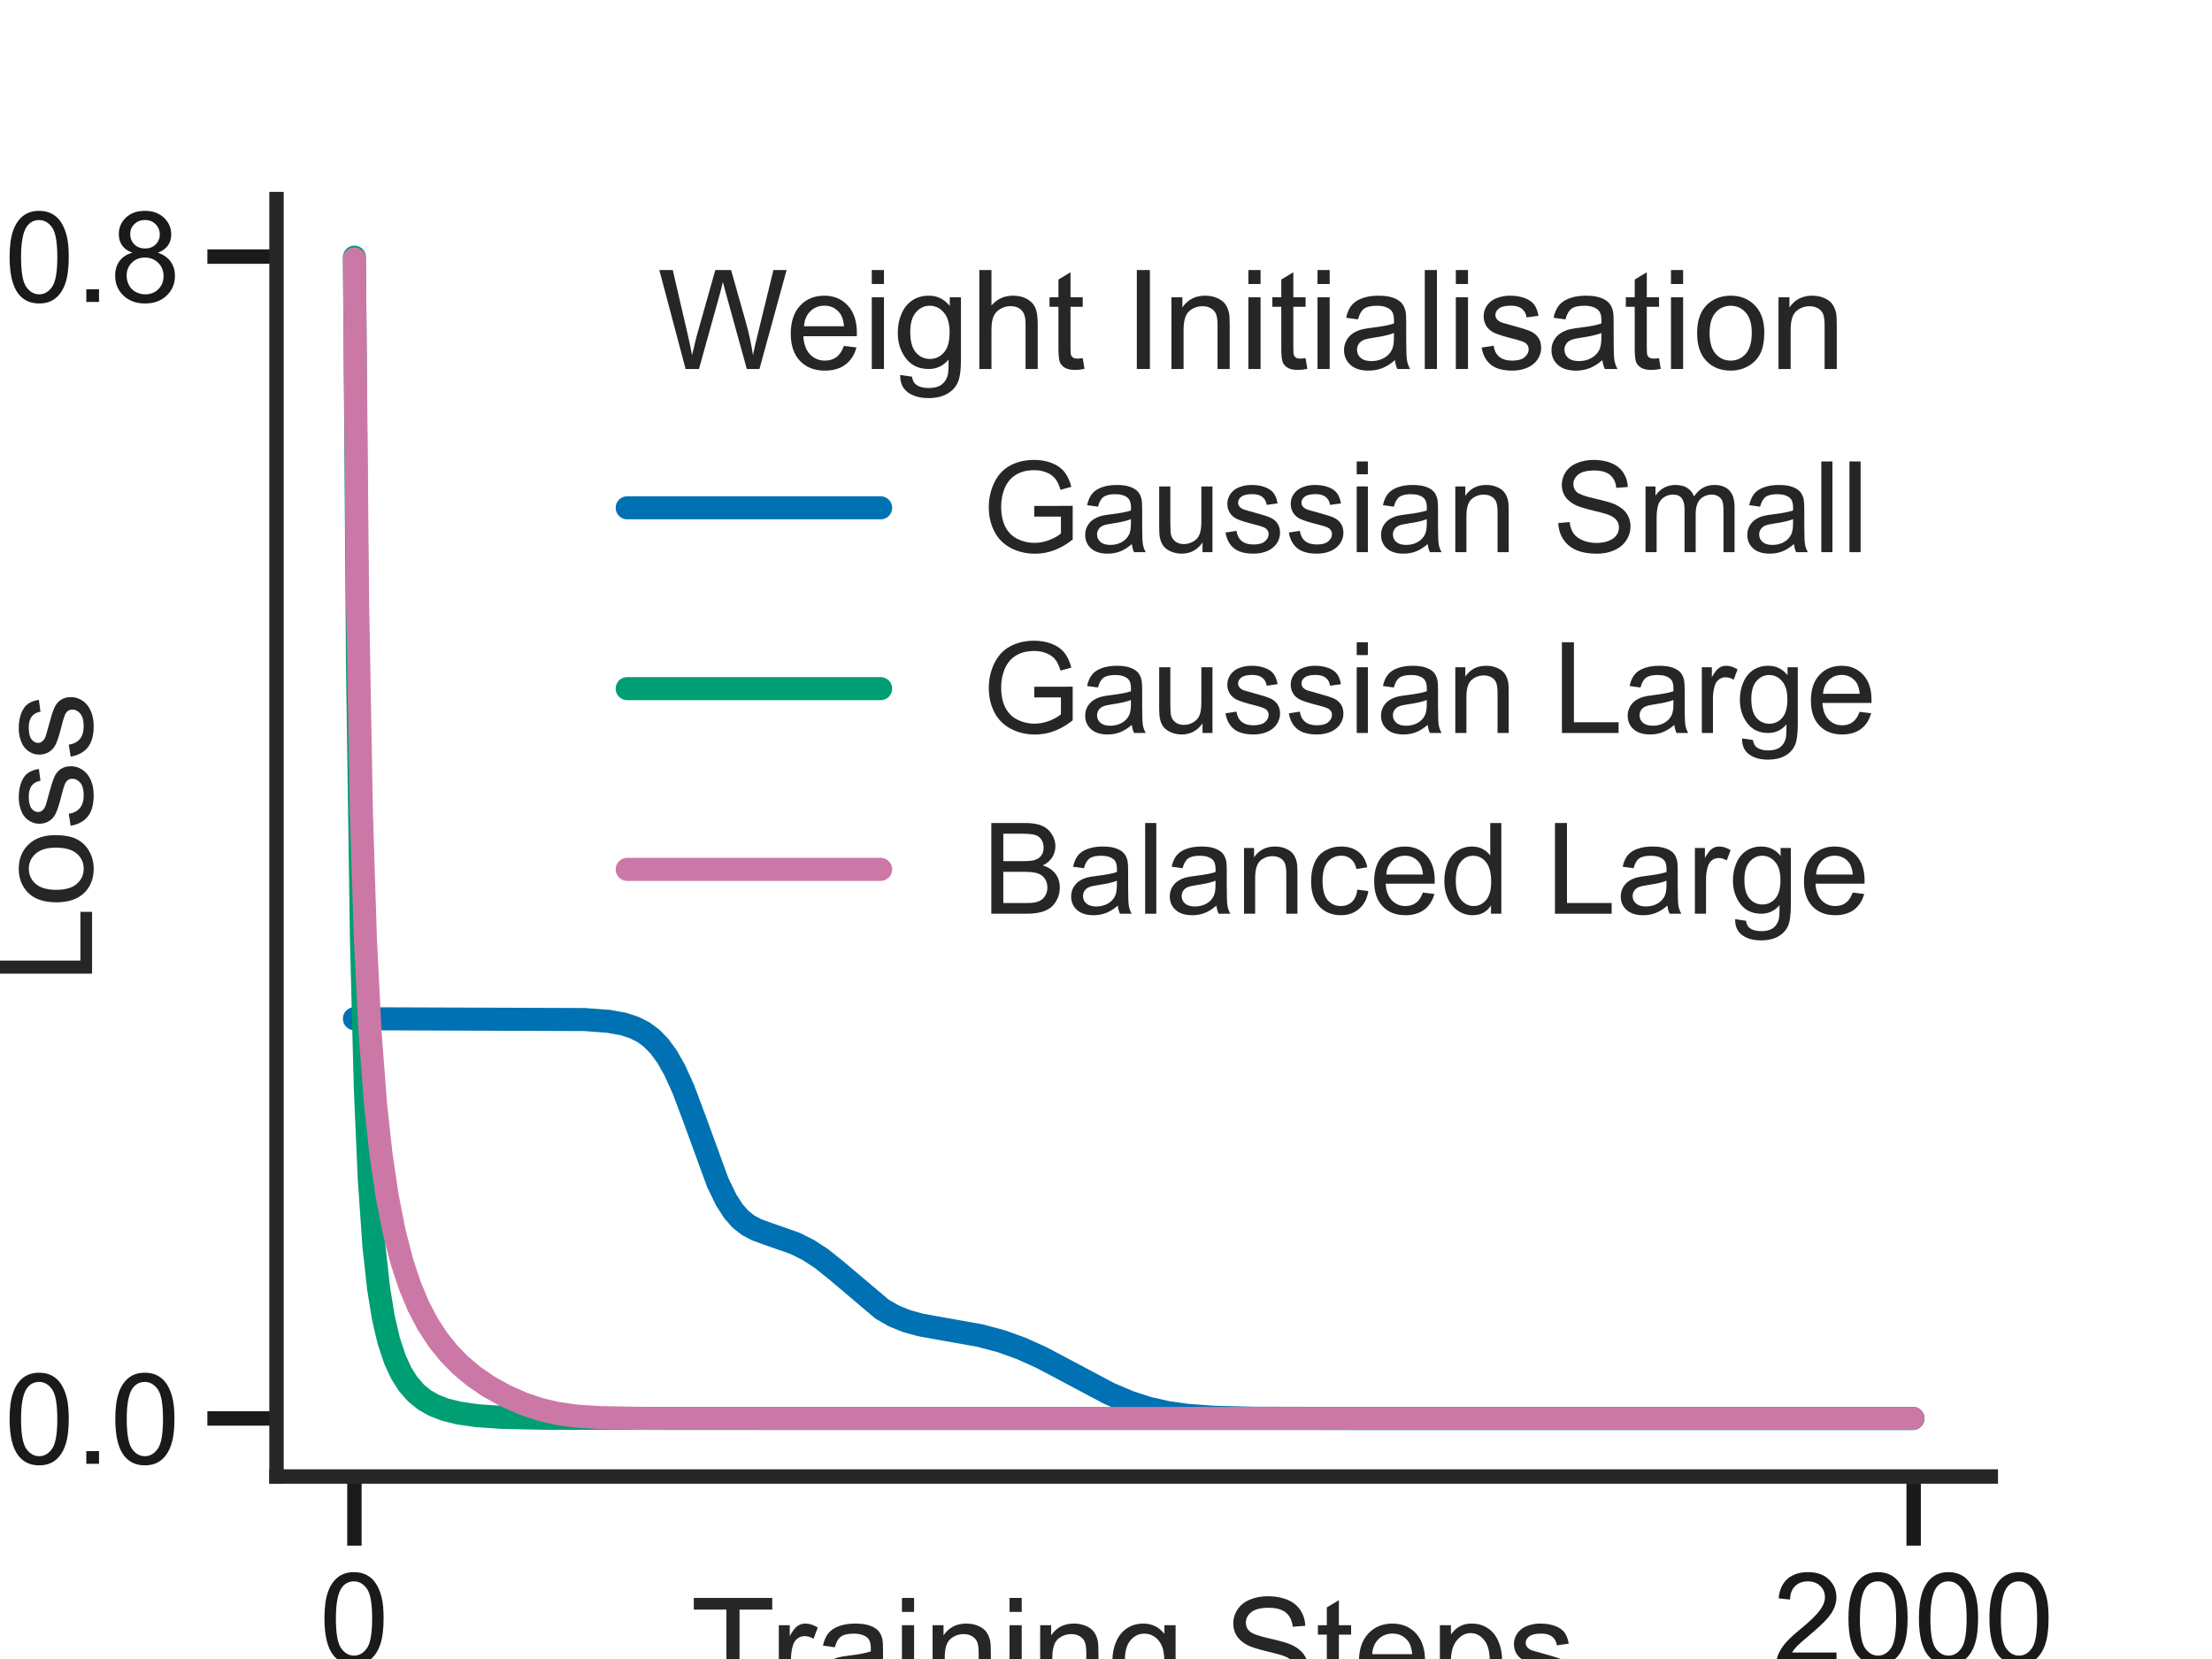
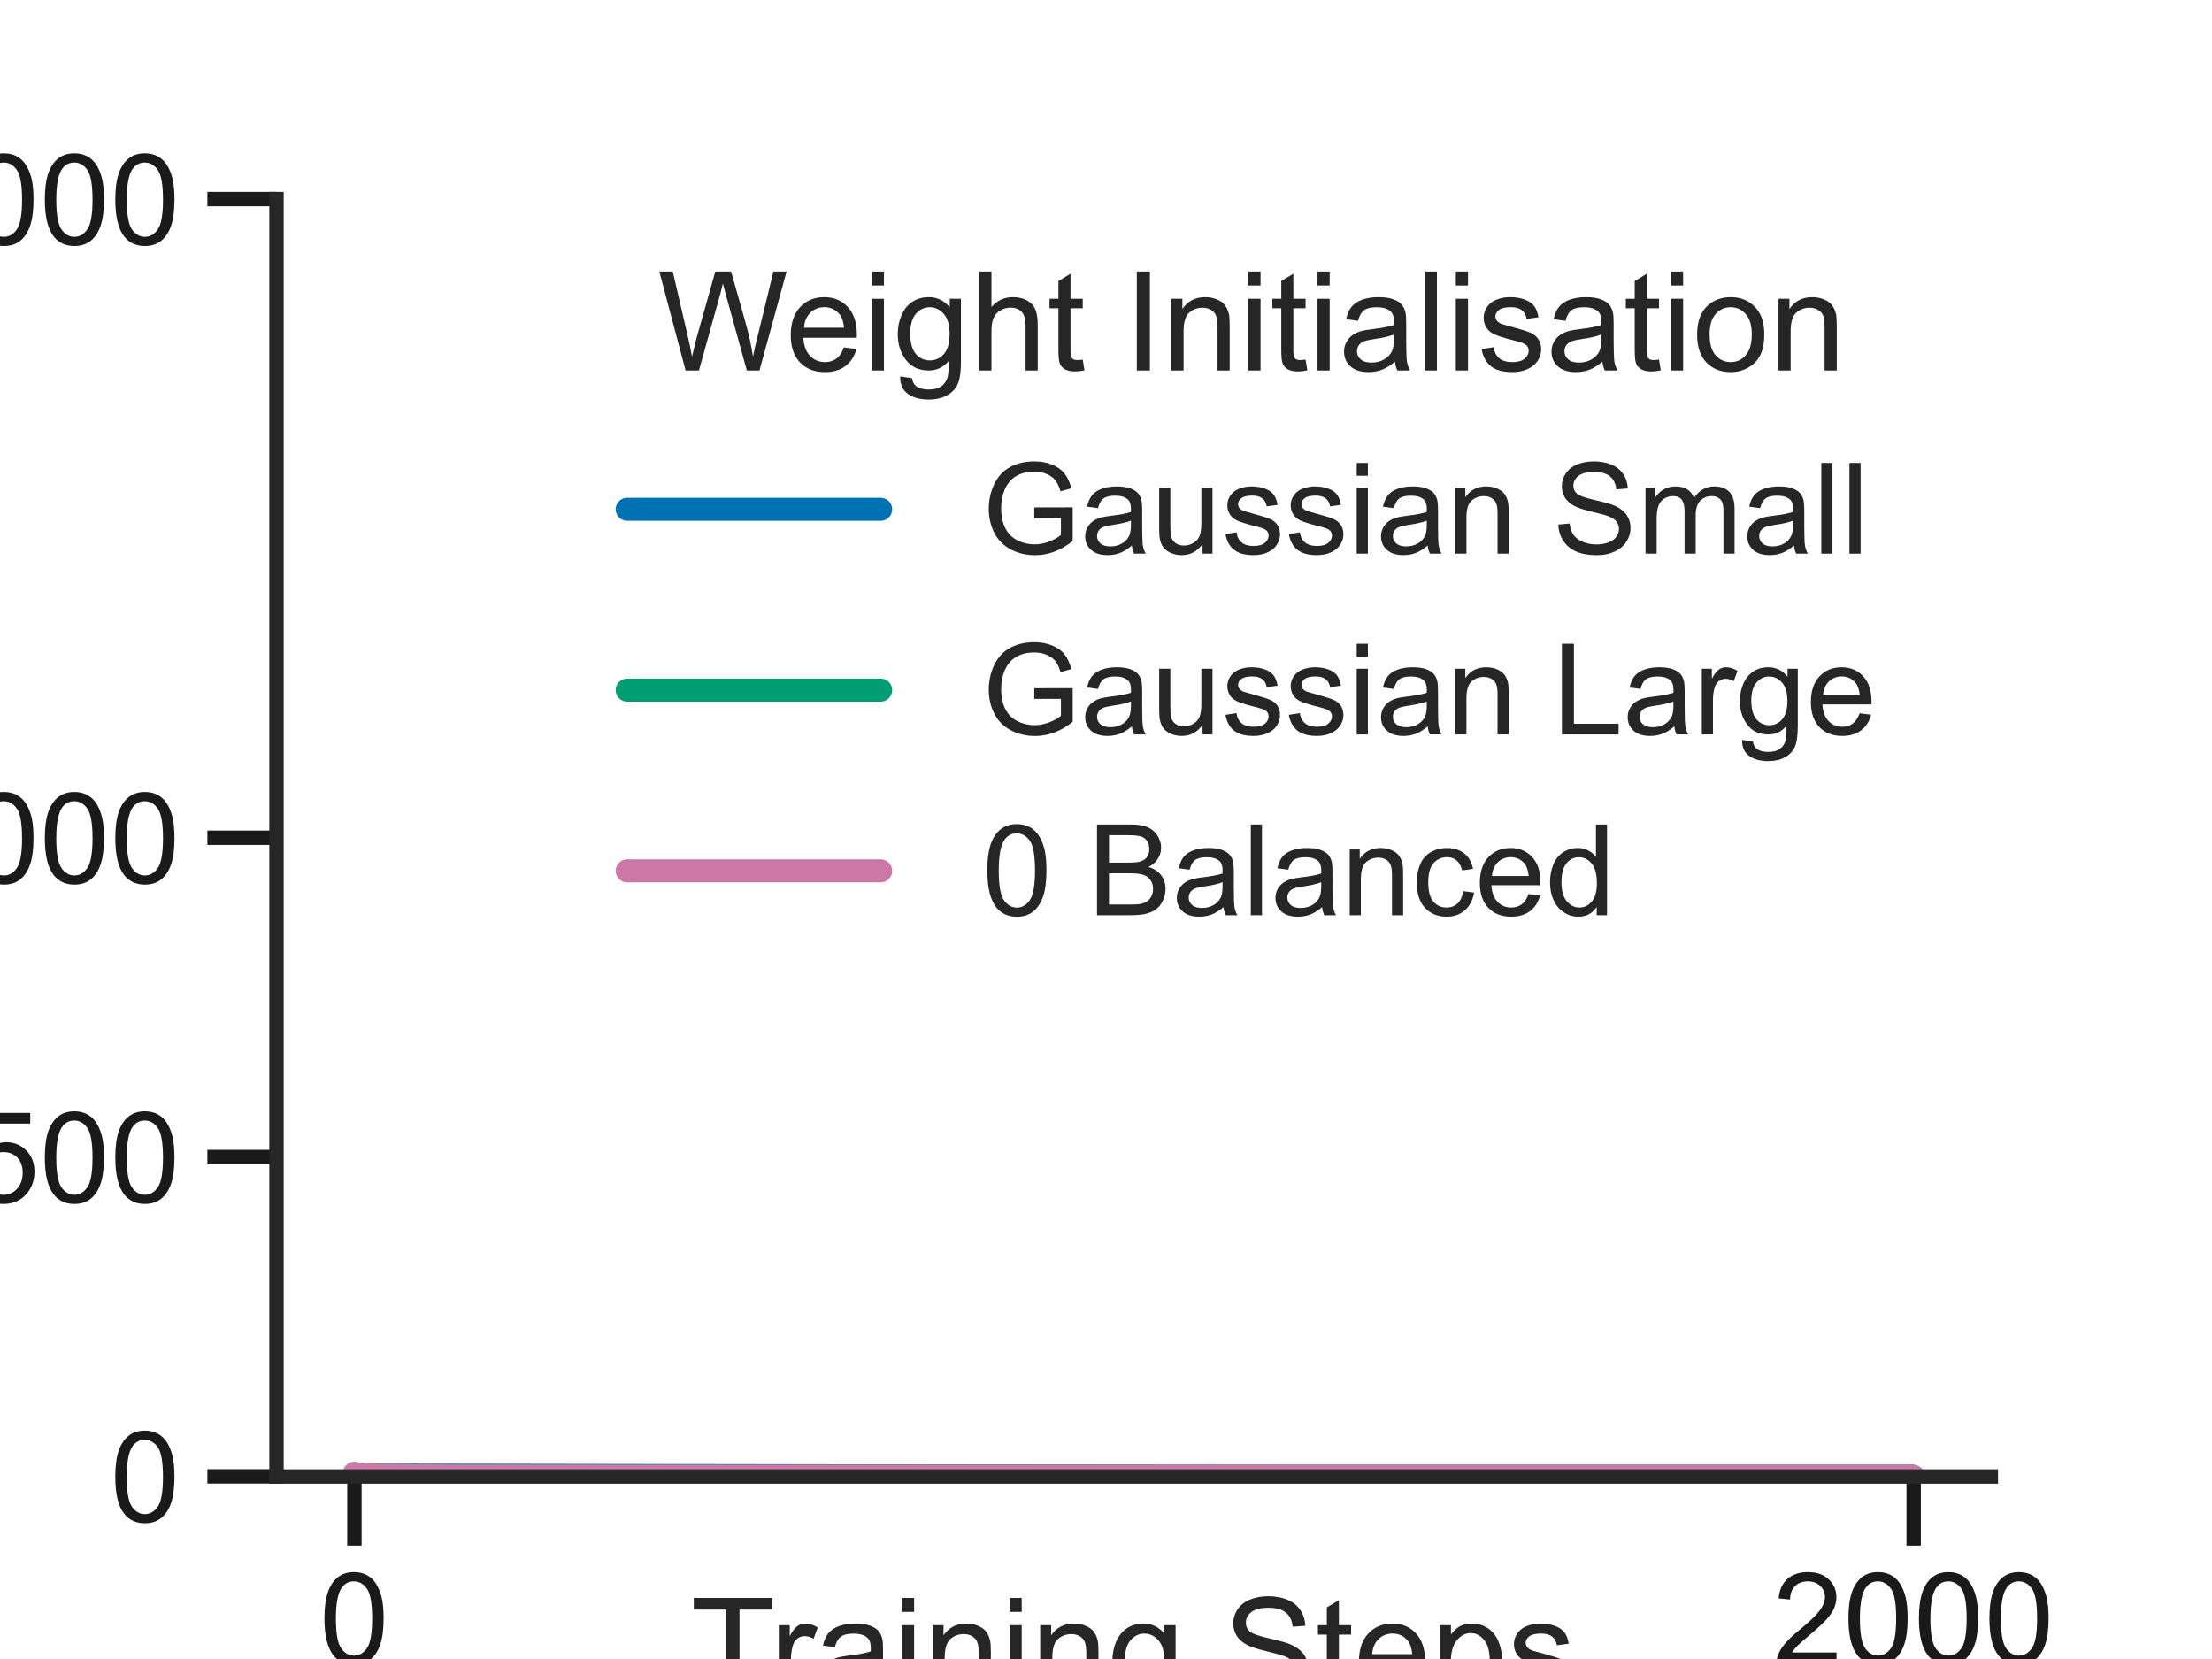
<svg xmlns="http://www.w3.org/2000/svg" xmlns:xlink="http://www.w3.org/1999/xlink" width="288pt" height="216pt" viewBox="0 0 288 216" version="1.1">
  <defs>
    <style type="text/css">*{stroke-linejoin: round; stroke-linecap: butt}</style>
  </defs>
  <g id="figure_1">
    <g id="patch_1">
      <path d="M 0 216  L 288 216  L 288 0  L 0 0  z " style="fill: #ffffff" />
    </g>
    <g id="axes_1">
      <g id="patch_2">
        <path d="M 36 192.24  L 259.2 192.24  L 259.2 25.92  L 36 25.92  z " style="fill: #ffffff" />
      </g>
      <g id="matplotlib.axis_1">
        <g id="xtick_1">
          <g id="line2d_1">
            <defs>
-               <path id="m3c8bcd37f3" d="M 0 0  L 0 9  " style="stroke: #1a1a1a; stroke-width: 1.875" />
-             </defs>
-             <g>
-               <use xlink:href="#m3c8bcd37f3" x="46.145" y="192.24" style="fill: #1a1a1a; stroke: #1a1a1a; stroke-width: 1.875" />
+               <path id="m9a7e2d8a8b" d="M 0 0  L 0 9  " style="stroke: #1a1a1a; stroke-width: 1.875" />
+             </defs>
+             <g>
+               <use xlink:href="#m9a7e2d8a8b" x="46.145" y="192.24" style="fill: #1a1a1a; stroke: #1a1a1a; stroke-width: 1.875" />
            </g>
          </g>
          <g id="text_1">
            <g style="fill: #1a1a1a" transform="translate(41.55768 216.5504) scale(0.165 -0.165)">
              <defs>
                <path id="ArialMT-30" d="M 266 2259  Q 266 3072 433 3567  Q 600 4063 929 4331  Q 1259 4600 1759 4600  Q 2128 4600 2406 4451  Q 2684 4303 2865 4023  Q 3047 3744 3150 3342  Q 3253 2941 3253 2259  Q 3253 1453 3087 958  Q 2922 463 2592 192  Q 2263 -78 1759 -78  Q 1097 -78 719 397  Q 266 969 266 2259  z M 844 2259  Q 844 1131 1108 757  Q 1372 384 1759 384  Q 2147 384 2411 759  Q 2675 1134 2675 2259  Q 2675 3391 2411 3762  Q 2147 4134 1753 4134  Q 1366 4134 1134 3806  Q 844 3388 844 2259  z " transform="scale(0.015625)" />
              </defs>
              <use xlink:href="#ArialMT-30" />
            </g>
          </g>
        </g>
        <g id="xtick_2">
          <g id="line2d_2">
            <g>
-               <use xlink:href="#m3c8bcd37f3" x="249.156" y="192.24" style="fill: #1a1a1a; stroke: #1a1a1a; stroke-width: 1.875" />
+               <use xlink:href="#m9a7e2d8a8b" x="249.156" y="192.24" style="fill: #1a1a1a; stroke: #1a1a1a; stroke-width: 1.875" />
            </g>
          </g>
          <g id="text_2">
            <g style="fill: #1a1a1a" transform="translate(230.805 216.5504) scale(0.165 -0.165)">
              <defs>
                <path id="ArialMT-32" d="M 3222 541  L 3222 0  L 194 0  Q 188 203 259 391  Q 375 700 629 1000  Q 884 1300 1366 1694  Q 2113 2306 2375 2664  Q 2638 3022 2638 3341  Q 2638 3675 2398 3904  Q 2159 4134 1775 4134  Q 1369 4134 1125 3890  Q 881 3647 878 3216  L 300 3275  Q 359 3922 746 4261  Q 1134 4600 1788 4600  Q 2447 4600 2831 4234  Q 3216 3869 3216 3328  Q 3216 3053 3103 2787  Q 2991 2522 2730 2228  Q 2469 1934 1863 1422  Q 1356 997 1212 845  Q 1069 694 975 541  L 3222 541  z " transform="scale(0.015625)" />
              </defs>
              <use xlink:href="#ArialMT-32" />
              <use xlink:href="#ArialMT-30" x="55.615" />
              <use xlink:href="#ArialMT-30" x="111.23" />
              <use xlink:href="#ArialMT-30" x="166.846" />
            </g>
          </g>
        </g>
        <g id="text_3">
          <g style="fill: #262626" transform="translate(89.91141 220.9332) scale(0.18 -0.18)">
            <defs>
              <path id="ArialMT-54" d="M 1659 0  L 1659 4041  L 150 4041  L 150 4581  L 3781 4581  L 3781 4041  L 2266 4041  L 2266 0  L 1659 0  z " transform="scale(0.015625)" />
              <path id="ArialMT-72" d="M 416 0  L 416 3319  L 922 3319  L 922 2816  Q 1116 3169 1280 3281  Q 1444 3394 1641 3394  Q 1925 3394 2219 3213  L 2025 2691  Q 1819 2813 1613 2813  Q 1428 2813 1281 2702  Q 1134 2591 1072 2394  Q 978 2094 978 1738  L 978 0  L 416 0  z " transform="scale(0.015625)" />
              <path id="ArialMT-61" d="M 2588 409  Q 2275 144 1986 34  Q 1697 -75 1366 -75  Q 819 -75 525 192  Q 231 459 231 875  Q 231 1119 342 1320  Q 453 1522 633 1644  Q 813 1766 1038 1828  Q 1203 1872 1538 1913  Q 2219 1994 2541 2106  Q 2544 2222 2544 2253  Q 2544 2597 2384 2738  Q 2169 2928 1744 2928  Q 1347 2928 1158 2789  Q 969 2650 878 2297  L 328 2372  Q 403 2725 575 2942  Q 747 3159 1072 3276  Q 1397 3394 1825 3394  Q 2250 3394 2515 3294  Q 2781 3194 2906 3042  Q 3031 2891 3081 2659  Q 3109 2516 3109 2141  L 3109 1391  Q 3109 606 3145 398  Q 3181 191 3288 0  L 2700 0  Q 2613 175 2588 409  z M 2541 1666  Q 2234 1541 1622 1453  Q 1275 1403 1131 1340  Q 988 1278 909 1158  Q 831 1038 831 891  Q 831 666 1001 516  Q 1172 366 1500 366  Q 1825 366 2078 508  Q 2331 650 2450 897  Q 2541 1088 2541 1459  L 2541 1666  z " transform="scale(0.015625)" />
              <path id="ArialMT-69" d="M 425 3934  L 425 4581  L 988 4581  L 988 3934  L 425 3934  z M 425 0  L 425 3319  L 988 3319  L 988 0  L 425 0  z " transform="scale(0.015625)" />
              <path id="ArialMT-6e" d="M 422 0  L 422 3319  L 928 3319  L 928 2847  Q 1294 3394 1984 3394  Q 2284 3394 2536 3286  Q 2788 3178 2913 3003  Q 3038 2828 3088 2588  Q 3119 2431 3119 2041  L 3119 0  L 2556 0  L 2556 2019  Q 2556 2363 2490 2533  Q 2425 2703 2258 2804  Q 2091 2906 1866 2906  Q 1506 2906 1245 2678  Q 984 2450 984 1813  L 984 0  L 422 0  z " transform="scale(0.015625)" />
              <path id="ArialMT-67" d="M 319 -275  L 866 -356  Q 900 -609 1056 -725  Q 1266 -881 1628 -881  Q 2019 -881 2231 -725  Q 2444 -569 2519 -288  Q 2563 -116 2559 434  Q 2191 0 1641 0  Q 956 0 581 494  Q 206 988 206 1678  Q 206 2153 378 2554  Q 550 2956 876 3175  Q 1203 3394 1644 3394  Q 2231 3394 2613 2919  L 2613 3319  L 3131 3319  L 3131 450  Q 3131 -325 2973 -648  Q 2816 -972 2473 -1159  Q 2131 -1347 1631 -1347  Q 1038 -1347 672 -1080  Q 306 -813 319 -275  z M 784 1719  Q 784 1066 1043 766  Q 1303 466 1694 466  Q 2081 466 2343 764  Q 2606 1063 2606 1700  Q 2606 2309 2336 2618  Q 2066 2928 1684 2928  Q 1309 2928 1046 2623  Q 784 2319 784 1719  z " transform="scale(0.015625)" />
              <path id="ArialMT-20" transform="scale(0.015625)" />
              <path id="ArialMT-53" d="M 288 1472  L 859 1522  Q 900 1178 1048 958  Q 1197 738 1509 602  Q 1822 466 2213 466  Q 2559 466 2825 569  Q 3091 672 3220 851  Q 3350 1031 3350 1244  Q 3350 1459 3225 1620  Q 3100 1781 2813 1891  Q 2628 1963 1997 2114  Q 1366 2266 1113 2400  Q 784 2572 623 2826  Q 463 3081 463 3397  Q 463 3744 659 4045  Q 856 4347 1234 4503  Q 1613 4659 2075 4659  Q 2584 4659 2973 4495  Q 3363 4331 3572 4012  Q 3781 3694 3797 3291  L 3216 3247  Q 3169 3681 2898 3903  Q 2628 4125 2100 4125  Q 1550 4125 1298 3923  Q 1047 3722 1047 3438  Q 1047 3191 1225 3031  Q 1400 2872 2139 2705  Q 2878 2538 3153 2413  Q 3553 2228 3743 1945  Q 3934 1663 3934 1294  Q 3934 928 3725 604  Q 3516 281 3123 101  Q 2731 -78 2241 -78  Q 1619 -78 1198 103  Q 778 284 539 648  Q 300 1013 288 1472  z " transform="scale(0.015625)" />
              <path id="ArialMT-74" d="M 1650 503  L 1731 6  Q 1494 -44 1306 -44  Q 1000 -44 831 53  Q 663 150 594 308  Q 525 466 525 972  L 525 2881  L 113 2881  L 113 3319  L 525 3319  L 525 4141  L 1084 4478  L 1084 3319  L 1650 3319  L 1650 2881  L 1084 2881  L 1084 941  Q 1084 700 1114 631  Q 1144 563 1211 522  Q 1278 481 1403 481  Q 1497 481 1650 503  z " transform="scale(0.015625)" />
              <path id="ArialMT-65" d="M 2694 1069  L 3275 997  Q 3138 488 2766 206  Q 2394 -75 1816 -75  Q 1088 -75 661 373  Q 234 822 234 1631  Q 234 2469 665 2931  Q 1097 3394 1784 3394  Q 2450 3394 2872 2941  Q 3294 2488 3294 1666  Q 3294 1616 3291 1516  L 816 1516  Q 847 969 1125 678  Q 1403 388 1819 388  Q 2128 388 2347 550  Q 2566 713 2694 1069  z M 847 1978  L 2700 1978  Q 2663 2397 2488 2606  Q 2219 2931 1791 2931  Q 1403 2931 1139 2672  Q 875 2413 847 1978  z " transform="scale(0.015625)" />
              <path id="ArialMT-70" d="M 422 -1272  L 422 3319  L 934 3319  L 934 2888  Q 1116 3141 1344 3267  Q 1572 3394 1897 3394  Q 2322 3394 2647 3175  Q 2972 2956 3137 2557  Q 3303 2159 3303 1684  Q 3303 1175 3120 767  Q 2938 359 2589 142  Q 2241 -75 1856 -75  Q 1575 -75 1351 44  Q 1128 163 984 344  L 984 -1272  L 422 -1272  z M 931 1641  Q 931 1000 1190 694  Q 1450 388 1819 388  Q 2194 388 2461 705  Q 2728 1022 2728 1688  Q 2728 2322 2467 2637  Q 2206 2953 1844 2953  Q 1484 2953 1207 2617  Q 931 2281 931 1641  z " transform="scale(0.015625)" />
              <path id="ArialMT-73" d="M 197 991  L 753 1078  Q 800 744 1014 566  Q 1228 388 1613 388  Q 2000 388 2187 545  Q 2375 703 2375 916  Q 2375 1106 2209 1216  Q 2094 1291 1634 1406  Q 1016 1563 777 1677  Q 538 1791 414 1992  Q 291 2194 291 2438  Q 291 2659 392 2848  Q 494 3038 669 3163  Q 800 3259 1026 3326  Q 1253 3394 1513 3394  Q 1903 3394 2198 3281  Q 2494 3169 2634 2976  Q 2775 2784 2828 2463  L 2278 2388  Q 2241 2644 2061 2787  Q 1881 2931 1553 2931  Q 1166 2931 1000 2803  Q 834 2675 834 2503  Q 834 2394 903 2306  Q 972 2216 1119 2156  Q 1203 2125 1616 2013  Q 2213 1853 2448 1751  Q 2684 1650 2818 1456  Q 2953 1263 2953 975  Q 2953 694 2789 445  Q 2625 197 2315 61  Q 2006 -75 1616 -75  Q 969 -75 630 194  Q 291 463 197 991  z " transform="scale(0.015625)" />
            </defs>
            <use xlink:href="#ArialMT-54" />
            <use xlink:href="#ArialMT-72" x="57.334" />
            <use xlink:href="#ArialMT-61" x="90.635" />
            <use xlink:href="#ArialMT-69" x="146.25" />
            <use xlink:href="#ArialMT-6e" x="168.467" />
            <use xlink:href="#ArialMT-69" x="224.082" />
            <use xlink:href="#ArialMT-6e" x="246.299" />
            <use xlink:href="#ArialMT-67" x="301.914" />
            <use xlink:href="#ArialMT-20" x="357.529" />
            <use xlink:href="#ArialMT-53" x="385.312" />
            <use xlink:href="#ArialMT-74" x="452.012" />
            <use xlink:href="#ArialMT-65" x="479.795" />
            <use xlink:href="#ArialMT-70" x="535.41" />
            <use xlink:href="#ArialMT-73" x="591.025" />
          </g>
        </g>
      </g>
      <g id="matplotlib.axis_2">
        <g id="ytick_1">
          <g id="line2d_3">
            <defs>
-               <path id="m5eb29eacf1" d="M 0 0  L -9 0  " style="stroke: #1a1a1a; stroke-width: 1.875" />
-             </defs>
-             <g>
-               <use xlink:href="#m5eb29eacf1" x="36" y="184.68" style="fill: #1a1a1a; stroke: #1a1a1a; stroke-width: 1.875" />
+               <path id="me84a125b09" d="M 0 0  L -9 0  " style="stroke: #1a1a1a; stroke-width: 1.875" />
+             </defs>
+             <g>
+               <use xlink:href="#me84a125b09" x="36" y="192.22" style="fill: #1a1a1a; stroke: #1a1a1a; stroke-width: 1.875" />
            </g>
          </g>
          <g id="text_4">
-             <g style="fill: #1a1a1a" transform="translate(0.565 190.5852) scale(0.165 -0.165)">
-               <defs>
-                 <path id="ArialMT-2e" d="M 581 0  L 581 641  L 1222 641  L 1222 0  L 581 0  z " transform="scale(0.015625)" />
-               </defs>
+             <g style="fill: #1a1a1a" transform="translate(14.32445 198.1252) scale(0.165 -0.165)">
              <use xlink:href="#ArialMT-30" />
-               <use xlink:href="#ArialMT-2e" x="55.615" />
-               <use xlink:href="#ArialMT-30" x="83.398" />
            </g>
          </g>
        </g>
        <g id="ytick_2">
          <g id="line2d_4">
            <g>
-               <use xlink:href="#m5eb29eacf1" x="36" y="33.406" style="fill: #1a1a1a; stroke: #1a1a1a; stroke-width: 1.875" />
+               <use xlink:href="#me84a125b09" x="36" y="150.645" style="fill: #1a1a1a; stroke: #1a1a1a; stroke-width: 1.875" />
            </g>
          </g>
          <g id="text_5">
-             <g style="fill: #1a1a1a" transform="translate(0.565 39.31088) scale(0.165 -0.165)">
-               <defs>
-                 <path id="ArialMT-38" d="M 1131 2484  Q 781 2613 612 2850  Q 444 3088 444 3419  Q 444 3919 803 4259  Q 1163 4600 1759 4600  Q 2359 4600 2725 4251  Q 3091 3903 3091 3403  Q 3091 3084 2923 2848  Q 2756 2613 2416 2484  Q 2838 2347 3058 2040  Q 3278 1734 3278 1309  Q 3278 722 2862 322  Q 2447 -78 1769 -78  Q 1091 -78 675 323  Q 259 725 259 1325  Q 259 1772 486 2073  Q 713 2375 1131 2484  z M 1019 3438  Q 1019 3113 1228 2906  Q 1438 2700 1772 2700  Q 2097 2700 2305 2904  Q 2513 3109 2513 3406  Q 2513 3716 2298 3927  Q 2084 4138 1766 4138  Q 1444 4138 1231 3931  Q 1019 3725 1019 3438  z M 838 1322  Q 838 1081 952 856  Q 1066 631 1291 507  Q 1516 384 1775 384  Q 2178 384 2440 643  Q 2703 903 2703 1303  Q 2703 1709 2433 1975  Q 2163 2241 1756 2241  Q 1359 2241 1098 1978  Q 838 1716 838 1322  z " transform="scale(0.015625)" />
-               </defs>
-               <use xlink:href="#ArialMT-30" />
-               <use xlink:href="#ArialMT-2e" x="55.615" />
-               <use xlink:href="#ArialMT-38" x="83.398" />
-             </g>
-           </g>
-         </g>
-         <g id="text_6">
-           <g style="fill: #262626" transform="translate(11.9875 128.0897) rotate(-90) scale(0.18 -0.18)">
+             <g style="fill: #1a1a1a" transform="translate(-4.026641 156.5502) scale(0.165 -0.165)">
+               <defs>
+                 <path id="ArialMT-35" d="M 266 1200  L 856 1250  Q 922 819 1161 601  Q 1400 384 1738 384  Q 2144 384 2425 690  Q 2706 997 2706 1503  Q 2706 1984 2436 2262  Q 2166 2541 1728 2541  Q 1456 2541 1237 2417  Q 1019 2294 894 2097  L 366 2166  L 809 4519  L 3088 4519  L 3088 3981  L 1259 3981  L 1013 2750  Q 1425 3038 1878 3038  Q 2478 3038 2890 2622  Q 3303 2206 3303 1553  Q 3303 931 2941 478  Q 2500 -78 1738 -78  Q 1113 -78 717 272  Q 322 622 266 1200  z " transform="scale(0.015625)" />
+               </defs>
+               <use xlink:href="#ArialMT-35" />
+               <use xlink:href="#ArialMT-30" x="55.615" />
+               <use xlink:href="#ArialMT-30" x="111.23" />
+             </g>
+           </g>
+         </g>
+         <g id="ytick_3">
+           <g id="line2d_5">
+             <g>
+               <use xlink:href="#me84a125b09" x="36" y="109.07" style="fill: #1a1a1a; stroke: #1a1a1a; stroke-width: 1.875" />
+             </g>
+           </g>
+           <g id="text_6">
+             <g style="fill: #1a1a1a" transform="translate(-13.20219 114.9752) scale(0.165 -0.165)">
+               <defs>
+                 <path id="ArialMT-31" d="M 2384 0  L 1822 0  L 1822 3584  Q 1619 3391 1289 3197  Q 959 3003 697 2906  L 697 3450  Q 1169 3672 1522 3987  Q 1875 4303 2022 4600  L 2384 4600  L 2384 0  z " transform="scale(0.015625)" />
+               </defs>
+               <use xlink:href="#ArialMT-31" />
+               <use xlink:href="#ArialMT-30" x="55.615" />
+               <use xlink:href="#ArialMT-30" x="111.23" />
+               <use xlink:href="#ArialMT-30" x="166.846" />
+             </g>
+           </g>
+         </g>
+         <g id="ytick_4">
+           <g id="line2d_6">
+             <g>
+               <use xlink:href="#me84a125b09" x="36" y="25.92" style="fill: #1a1a1a; stroke: #1a1a1a; stroke-width: 1.875" />
+             </g>
+           </g>
+           <g id="text_7">
+             <g style="fill: #1a1a1a" transform="translate(-13.20219 31.8252) scale(0.165 -0.165)">
+               <use xlink:href="#ArialMT-32" />
+               <use xlink:href="#ArialMT-30" x="55.615" />
+               <use xlink:href="#ArialMT-30" x="111.23" />
+               <use xlink:href="#ArialMT-30" x="166.846" />
+             </g>
+           </g>
+         </g>
+         <g id="text_8">
+           <g style="fill: #262626" transform="translate(-1.779688 128.0897) rotate(-90) scale(0.18 -0.18)">
            <defs>
              <path id="ArialMT-4c" d="M 469 0  L 469 4581  L 1075 4581  L 1075 541  L 3331 541  L 3331 0  L 469 0  z " transform="scale(0.015625)" />
              <path id="ArialMT-6f" d="M 213 1659  Q 213 2581 725 3025  Q 1153 3394 1769 3394  Q 2453 3394 2887 2945  Q 3322 2497 3322 1706  Q 3322 1066 3130 698  Q 2938 331 2570 128  Q 2203 -75 1769 -75  Q 1072 -75 642 372  Q 213 819 213 1659  z M 791 1659  Q 791 1022 1069 705  Q 1347 388 1769 388  Q 2188 388 2466 706  Q 2744 1025 2744 1678  Q 2744 2294 2464 2611  Q 2184 2928 1769 2928  Q 1347 2928 1069 2612  Q 791 2297 791 1659  z " transform="scale(0.015625)" />
            </defs>
            <use xlink:href="#ArialMT-4c" />
            <use xlink:href="#ArialMT-6f" x="55.615" />
            <use xlink:href="#ArialMT-73" x="111.23" />
            <use xlink:href="#ArialMT-73" x="161.23" />
          </g>
        </g>
      </g>
-       <g id="line2d_5">
-         <path d="M 46.145 132.636  L 76.09 132.743  L 79.236 132.976  L 81.165 133.324  L 82.586 133.786  L 83.804 134.408  L 84.819 135.158  L 85.834 136.19  L 86.849 137.572  L 87.864 139.366  L 88.981 141.837  L 90.402 145.619  L 93.447 153.958  L 94.563 156.254  L 95.477 157.678  L 96.391 158.723  L 97.406 159.528  L 98.522 160.12  L 100.146 160.706  L 103.496 161.876  L 105.222 162.738  L 106.947 163.858  L 108.876 165.402  L 114.865 170.467  L 116.387 171.333  L 118.011 171.999  L 119.838 172.502  L 122.579 172.998  L 127.654 173.902  L 130.395 174.639  L 132.932 175.551  L 135.572 176.74  L 138.921 178.512  L 144.403 181.427  L 147.042 182.549  L 149.478 183.339  L 151.914 183.895  L 154.655 184.285  L 158.004 184.527  L 163.181 184.65  L 177.696 184.68  L 249.055 184.68  L 249.055 184.68  " clip-path="url(#pc5b4129ce2)" style="fill: none; stroke: #0071b2; stroke-width: 3; stroke-linecap: round" />
-       </g>
-       <g id="line2d_6">
-         <path d="M 46.145 33.48  L 46.551 87.08  L 47.059 122.284  L 47.567 141.728  L 48.074 153.464  L 48.683 162.201  L 49.292 167.749  L 49.901 171.505  L 50.612 174.563  L 51.424 177.011  L 52.236 178.769  L 53.149 180.213  L 54.164 181.372  L 55.281 182.278  L 56.499 182.971  L 57.92 183.523  L 59.747 183.98  L 62.082 184.317  L 65.33 184.541  L 70.71 184.654  L 87.661 184.68  L 249.055 184.68  L 249.055 184.68  " clip-path="url(#pc5b4129ce2)" style="fill: none; stroke: #009e73; stroke-width: 3; stroke-linecap: round" />
-       </g>
      <g id="line2d_7">
-         <path d="M 46.145 33.72  L 46.551 77.937  L 47.059 105.936  L 47.567 122.029  L 48.176 134.267  L 48.886 143.653  L 49.597 150.211  L 50.409 155.718  L 51.322 160.365  L 52.337 164.303  L 53.352 167.374  L 54.469 170.054  L 55.687 172.385  L 57.007 174.413  L 58.428 176.188  L 59.95 177.746  L 61.676 179.193  L 63.604 180.512  L 65.736 181.699  L 68.071 182.741  L 70.304 183.498  L 72.537 184.023  L 74.973 184.366  L 78.12 184.572  L 83.499 184.665  L 106.44 184.68  L 249.055 184.68  L 249.055 184.68  " clip-path="url(#pc5b4129ce2)" style="fill: none; stroke: #cc78a6; stroke-width: 3; stroke-linecap: round" />
+         <path d="M 46.145 192.054  L 116.083 192.165  L 173.535 192.22  L 249.055 192.22  L 249.055 192.22  " clip-path="url(#p7ea9cd7584)" style="fill: none; stroke: #0071b2; stroke-width: 3; stroke-linecap: round" />
+       </g>
+       <g id="line2d_8">
+         <path d="M 46.145 191.893  L 47.161 192.059  L 49.597 192.16  L 58.326 192.214  L 134.252 192.22  L 249.055 192.22  L 249.055 192.22  " clip-path="url(#p7ea9cd7584)" style="fill: none; stroke: #009e73; stroke-width: 3; stroke-linecap: round" />
+       </g>
+       <g id="line2d_9">
+         <path d="M 46.145 191.819  L 47.161 191.987  L 49.597 192.096  L 58.732 192.184  L 93.142 192.209  L 249.055 192.22  L 249.055 192.22  " clip-path="url(#p7ea9cd7584)" style="fill: none; stroke: #cc78a6; stroke-width: 3; stroke-linecap: round" />
      </g>
      <g id="patch_3">
        <path d="M 36 192.24  L 36 25.92  " style="fill: none; stroke: #262626; stroke-width: 1.875; stroke-linejoin: miter; stroke-linecap: square" />
      </g>
      <g id="patch_4">
        <path d="M 36 192.24  L 259.2 192.24  " style="fill: none; stroke: #262626; stroke-width: 1.875; stroke-linejoin: miter; stroke-linecap: square" />
      </g>
      <g id="legend_1">
-         <g id="text_7">
-           <g style="fill: #262626" transform="translate(85.62504 48.04285) scale(0.18 -0.18)">
+         <g id="text_9">
+           <g style="fill: #262626" transform="translate(85.62504 48.23621) scale(0.18 -0.18)">
            <defs>
              <path id="ArialMT-57" d="M 1294 0  L 78 4581  L 700 4581  L 1397 1578  Q 1509 1106 1591 641  Q 1766 1375 1797 1488  L 2669 4581  L 3400 4581  L 4056 2263  Q 4303 1400 4413 641  Q 4500 1075 4641 1638  L 5359 4581  L 5969 4581  L 4713 0  L 4128 0  L 3163 3491  Q 3041 3928 3019 4028  Q 2947 3713 2884 3491  L 1913 0  L 1294 0  z " transform="scale(0.015625)" />
              <path id="ArialMT-68" d="M 422 0  L 422 4581  L 984 4581  L 984 2938  Q 1378 3394 1978 3394  Q 2347 3394 2619 3248  Q 2891 3103 3008 2847  Q 3125 2591 3125 2103  L 3125 0  L 2563 0  L 2563 2103  Q 2563 2525 2380 2717  Q 2197 2909 1863 2909  Q 1613 2909 1392 2779  Q 1172 2650 1078 2428  Q 984 2206 984 1816  L 984 0  L 422 0  z " transform="scale(0.015625)" />
              <path id="ArialMT-49" d="M 597 0  L 597 4581  L 1203 4581  L 1203 0  L 597 0  z " transform="scale(0.015625)" />
              <path id="ArialMT-6c" d="M 409 0  L 409 4581  L 972 4581  L 972 0  L 409 0  z " transform="scale(0.015625)" />
            </defs>
            <use xlink:href="#ArialMT-57" />
            <use xlink:href="#ArialMT-65" x="92.635" />
            <use xlink:href="#ArialMT-69" x="148.25" />
            <use xlink:href="#ArialMT-67" x="170.467" />
            <use xlink:href="#ArialMT-68" x="226.082" />
            <use xlink:href="#ArialMT-74" x="281.697" />
            <use xlink:href="#ArialMT-20" x="309.48" />
            <use xlink:href="#ArialMT-49" x="337.264" />
            <use xlink:href="#ArialMT-6e" x="365.047" />
            <use xlink:href="#ArialMT-69" x="420.662" />
            <use xlink:href="#ArialMT-74" x="442.879" />
            <use xlink:href="#ArialMT-69" x="470.662" />
            <use xlink:href="#ArialMT-61" x="492.879" />
            <use xlink:href="#ArialMT-6c" x="548.494" />
            <use xlink:href="#ArialMT-69" x="570.711" />
            <use xlink:href="#ArialMT-73" x="592.928" />
            <use xlink:href="#ArialMT-61" x="642.928" />
            <use xlink:href="#ArialMT-74" x="698.543" />
            <use xlink:href="#ArialMT-69" x="726.326" />
            <use xlink:href="#ArialMT-6f" x="748.543" />
            <use xlink:href="#ArialMT-6e" x="804.158" />
          </g>
        </g>
-         <g id="line2d_8">
-           <path d="M 81.66 66.117  L 98.16 66.117  L 114.66 66.117  " style="fill: none; stroke: #0071b2; stroke-width: 3; stroke-linecap: round" />
-         </g>
-         <g id="text_8">
-           <g style="fill: #262626" transform="translate(127.86 71.89168) scale(0.165 -0.165)">
+         <g id="line2d_10">
+           <path d="M 81.66 66.31  L 98.16 66.31  L 114.66 66.31  " style="fill: none; stroke: #0071b2; stroke-width: 3; stroke-linecap: round" />
+         </g>
+         <g id="text_10">
+           <g style="fill: #262626" transform="translate(127.86 72.08504) scale(0.165 -0.165)">
            <defs>
              <path id="ArialMT-47" d="M 2638 1797  L 2638 2334  L 4578 2338  L 4578 638  Q 4131 281 3656 101  Q 3181 -78 2681 -78  Q 2006 -78 1454 211  Q 903 500 622 1047  Q 341 1594 341 2269  Q 341 2938 620 3517  Q 900 4097 1425 4378  Q 1950 4659 2634 4659  Q 3131 4659 3532 4498  Q 3934 4338 4162 4050  Q 4391 3763 4509 3300  L 3963 3150  Q 3859 3500 3706 3700  Q 3553 3900 3268 4020  Q 2984 4141 2638 4141  Q 2222 4141 1919 4014  Q 1616 3888 1430 3681  Q 1244 3475 1141 3228  Q 966 2803 966 2306  Q 966 1694 1177 1281  Q 1388 869 1791 669  Q 2194 469 2647 469  Q 3041 469 3416 620  Q 3791 772 3984 944  L 3984 1797  L 2638 1797  z " transform="scale(0.015625)" />
              <path id="ArialMT-75" d="M 2597 0  L 2597 488  Q 2209 -75 1544 -75  Q 1250 -75 995 37  Q 741 150 617 320  Q 494 491 444 738  Q 409 903 409 1263  L 409 3319  L 972 3319  L 972 1478  Q 972 1038 1006 884  Q 1059 663 1231 536  Q 1403 409 1656 409  Q 1909 409 2131 539  Q 2353 669 2445 892  Q 2538 1116 2538 1541  L 2538 3319  L 3100 3319  L 3100 0  L 2597 0  z " transform="scale(0.015625)" />
              <path id="ArialMT-6d" d="M 422 0  L 422 3319  L 925 3319  L 925 2853  Q 1081 3097 1340 3245  Q 1600 3394 1931 3394  Q 2300 3394 2536 3241  Q 2772 3088 2869 2813  Q 3263 3394 3894 3394  Q 4388 3394 4653 3120  Q 4919 2847 4919 2278  L 4919 0  L 4359 0  L 4359 2091  Q 4359 2428 4304 2576  Q 4250 2725 4106 2815  Q 3963 2906 3769 2906  Q 3419 2906 3187 2673  Q 2956 2441 2956 1928  L 2956 0  L 2394 0  L 2394 2156  Q 2394 2531 2256 2718  Q 2119 2906 1806 2906  Q 1569 2906 1367 2781  Q 1166 2656 1075 2415  Q 984 2175 984 1722  L 984 0  L 422 0  z " transform="scale(0.015625)" />
            </defs>
            <use xlink:href="#ArialMT-47" />
            <use xlink:href="#ArialMT-61" x="77.783" />
            <use xlink:href="#ArialMT-75" x="133.398" />
            <use xlink:href="#ArialMT-73" x="189.014" />
            <use xlink:href="#ArialMT-73" x="239.014" />
            <use xlink:href="#ArialMT-69" x="289.014" />
            <use xlink:href="#ArialMT-61" x="311.23" />
            <use xlink:href="#ArialMT-6e" x="366.846" />
            <use xlink:href="#ArialMT-20" x="422.461" />
            <use xlink:href="#ArialMT-53" x="450.244" />
            <use xlink:href="#ArialMT-6d" x="516.943" />
            <use xlink:href="#ArialMT-61" x="600.244" />
            <use xlink:href="#ArialMT-6c" x="655.859" />
            <use xlink:href="#ArialMT-6c" x="678.076" />
          </g>
        </g>
-         <g id="line2d_9">
-           <path d="M 81.66 89.658  L 98.16 89.658  L 114.66 89.658  " style="fill: none; stroke: #009e73; stroke-width: 3; stroke-linecap: round" />
-         </g>
-         <g id="text_9">
-           <g style="fill: #262626" transform="translate(127.86 95.43254) scale(0.165 -0.165)">
+         <g id="line2d_11">
+           <path d="M 81.66 89.851  L 98.16 89.851  L 114.66 89.851  " style="fill: none; stroke: #009e73; stroke-width: 3; stroke-linecap: round" />
+         </g>
+         <g id="text_11">
+           <g style="fill: #262626" transform="translate(127.86 95.6259) scale(0.165 -0.165)">
            <use xlink:href="#ArialMT-47" />
            <use xlink:href="#ArialMT-61" x="77.783" />
            <use xlink:href="#ArialMT-75" x="133.398" />
            <use xlink:href="#ArialMT-73" x="189.014" />
            <use xlink:href="#ArialMT-73" x="239.014" />
            <use xlink:href="#ArialMT-69" x="289.014" />
            <use xlink:href="#ArialMT-61" x="311.23" />
            <use xlink:href="#ArialMT-6e" x="366.846" />
            <use xlink:href="#ArialMT-20" x="422.461" />
            <use xlink:href="#ArialMT-4c" x="450.244" />
            <use xlink:href="#ArialMT-61" x="505.859" />
            <use xlink:href="#ArialMT-72" x="561.475" />
            <use xlink:href="#ArialMT-67" x="594.775" />
            <use xlink:href="#ArialMT-65" x="650.391" />
          </g>
        </g>
-         <g id="line2d_10">
-           <path d="M 81.66 113.191  L 98.16 113.191  L 114.66 113.191  " style="fill: none; stroke: #cc78a6; stroke-width: 3; stroke-linecap: round" />
-         </g>
-         <g id="text_10">
-           <g style="fill: #262626" transform="translate(127.86 118.9657) scale(0.165 -0.165)">
+         <g id="line2d_12">
+           <path d="M 81.66 113.384  L 98.16 113.384  L 114.66 113.384  " style="fill: none; stroke: #cc78a6; stroke-width: 3; stroke-linecap: round" />
+         </g>
+         <g id="text_12">
+           <g style="fill: #262626" transform="translate(127.86 119.159) scale(0.165 -0.165)">
            <defs>
              <path id="ArialMT-42" d="M 469 0  L 469 4581  L 2188 4581  Q 2713 4581 3030 4442  Q 3347 4303 3526 4014  Q 3706 3725 3706 3409  Q 3706 3116 3547 2856  Q 3388 2597 3066 2438  Q 3481 2316 3704 2022  Q 3928 1728 3928 1328  Q 3928 1006 3792 729  Q 3656 453 3456 303  Q 3256 153 2954 76  Q 2653 0 2216 0  L 469 0  z M 1075 2656  L 2066 2656  Q 2469 2656 2644 2709  Q 2875 2778 2992 2937  Q 3109 3097 3109 3338  Q 3109 3566 3000 3739  Q 2891 3913 2687 3977  Q 2484 4041 1991 4041  L 1075 4041  L 1075 2656  z M 1075 541  L 2216 541  Q 2509 541 2628 563  Q 2838 600 2978 687  Q 3119 775 3209 942  Q 3300 1109 3300 1328  Q 3300 1584 3169 1773  Q 3038 1963 2805 2039  Q 2572 2116 2134 2116  L 1075 2116  L 1075 541  z " transform="scale(0.015625)" />
              <path id="ArialMT-63" d="M 2588 1216  L 3141 1144  Q 3050 572 2676 248  Q 2303 -75 1759 -75  Q 1078 -75 664 370  Q 250 816 250 1647  Q 250 2184 428 2587  Q 606 2991 970 3192  Q 1334 3394 1763 3394  Q 2303 3394 2647 3120  Q 2991 2847 3088 2344  L 2541 2259  Q 2463 2594 2264 2762  Q 2066 2931 1784 2931  Q 1359 2931 1093 2626  Q 828 2322 828 1663  Q 828 994 1084 691  Q 1341 388 1753 388  Q 2084 388 2306 591  Q 2528 794 2588 1216  z " transform="scale(0.015625)" />
              <path id="ArialMT-64" d="M 2575 0  L 2575 419  Q 2259 -75 1647 -75  Q 1250 -75 917 144  Q 584 363 401 755  Q 219 1147 219 1656  Q 219 2153 384 2558  Q 550 2963 881 3178  Q 1213 3394 1622 3394  Q 1922 3394 2156 3267  Q 2391 3141 2538 2938  L 2538 4581  L 3097 4581  L 3097 0  L 2575 0  z M 797 1656  Q 797 1019 1065 703  Q 1334 388 1700 388  Q 2069 388 2326 689  Q 2584 991 2584 1609  Q 2584 2291 2321 2609  Q 2059 2928 1675 2928  Q 1300 2928 1048 2622  Q 797 2316 797 1656  z " transform="scale(0.015625)" />
            </defs>
-             <use xlink:href="#ArialMT-42" />
-             <use xlink:href="#ArialMT-61" x="66.699" />
-             <use xlink:href="#ArialMT-6c" x="122.314" />
-             <use xlink:href="#ArialMT-61" x="144.531" />
-             <use xlink:href="#ArialMT-6e" x="200.146" />
-             <use xlink:href="#ArialMT-63" x="255.762" />
-             <use xlink:href="#ArialMT-65" x="305.762" />
-             <use xlink:href="#ArialMT-64" x="361.377" />
-             <use xlink:href="#ArialMT-20" x="416.992" />
-             <use xlink:href="#ArialMT-4c" x="444.775" />
-             <use xlink:href="#ArialMT-61" x="500.391" />
-             <use xlink:href="#ArialMT-72" x="556.006" />
-             <use xlink:href="#ArialMT-67" x="589.307" />
-             <use xlink:href="#ArialMT-65" x="644.922" />
+             <use xlink:href="#ArialMT-30" />
+             <use xlink:href="#ArialMT-20" x="55.615" />
+             <use xlink:href="#ArialMT-42" x="83.398" />
+             <use xlink:href="#ArialMT-61" x="150.098" />
+             <use xlink:href="#ArialMT-6c" x="205.713" />
+             <use xlink:href="#ArialMT-61" x="227.93" />
+             <use xlink:href="#ArialMT-6e" x="283.545" />
+             <use xlink:href="#ArialMT-63" x="339.16" />
+             <use xlink:href="#ArialMT-65" x="389.16" />
+             <use xlink:href="#ArialMT-64" x="444.775" />
          </g>
        </g>
      </g>
    </g>
  </g>
  <defs>
-     <clipPath id="pc5b4129ce2">
+     <clipPath id="p7ea9cd7584">
      <rect x="36" y="25.92" width="223.2" height="166.32" />
    </clipPath>
  </defs>
</svg>
